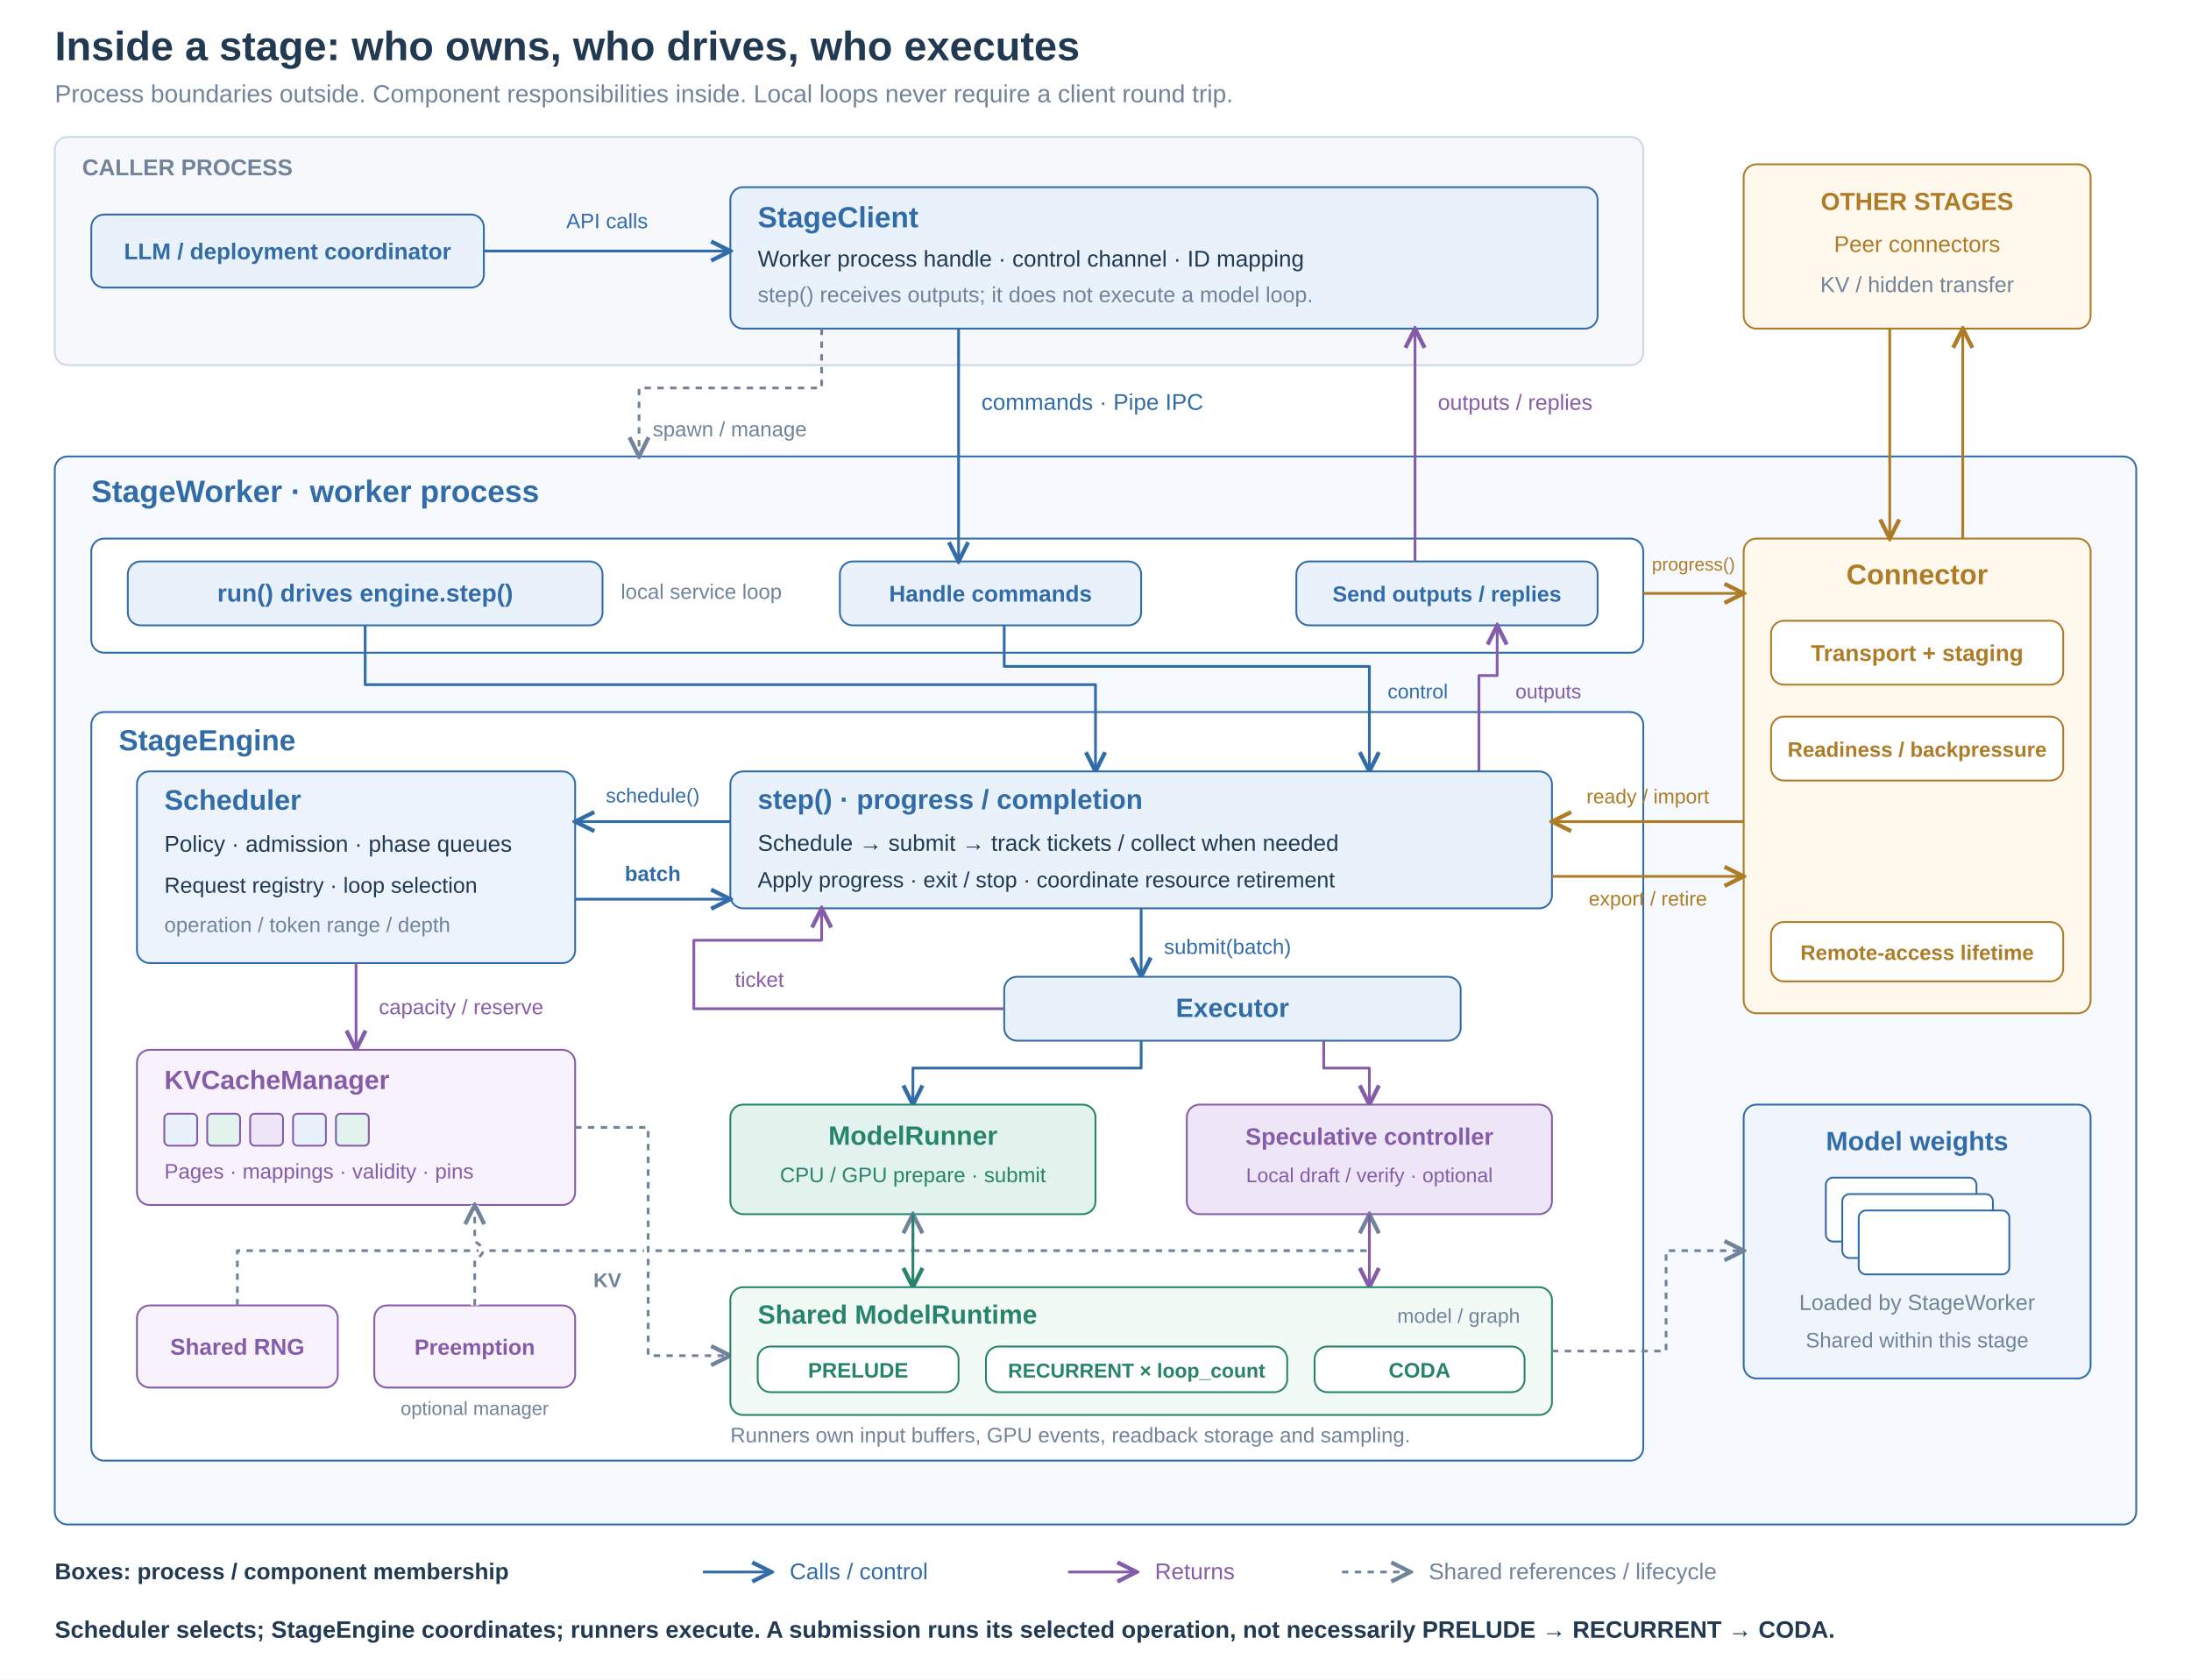
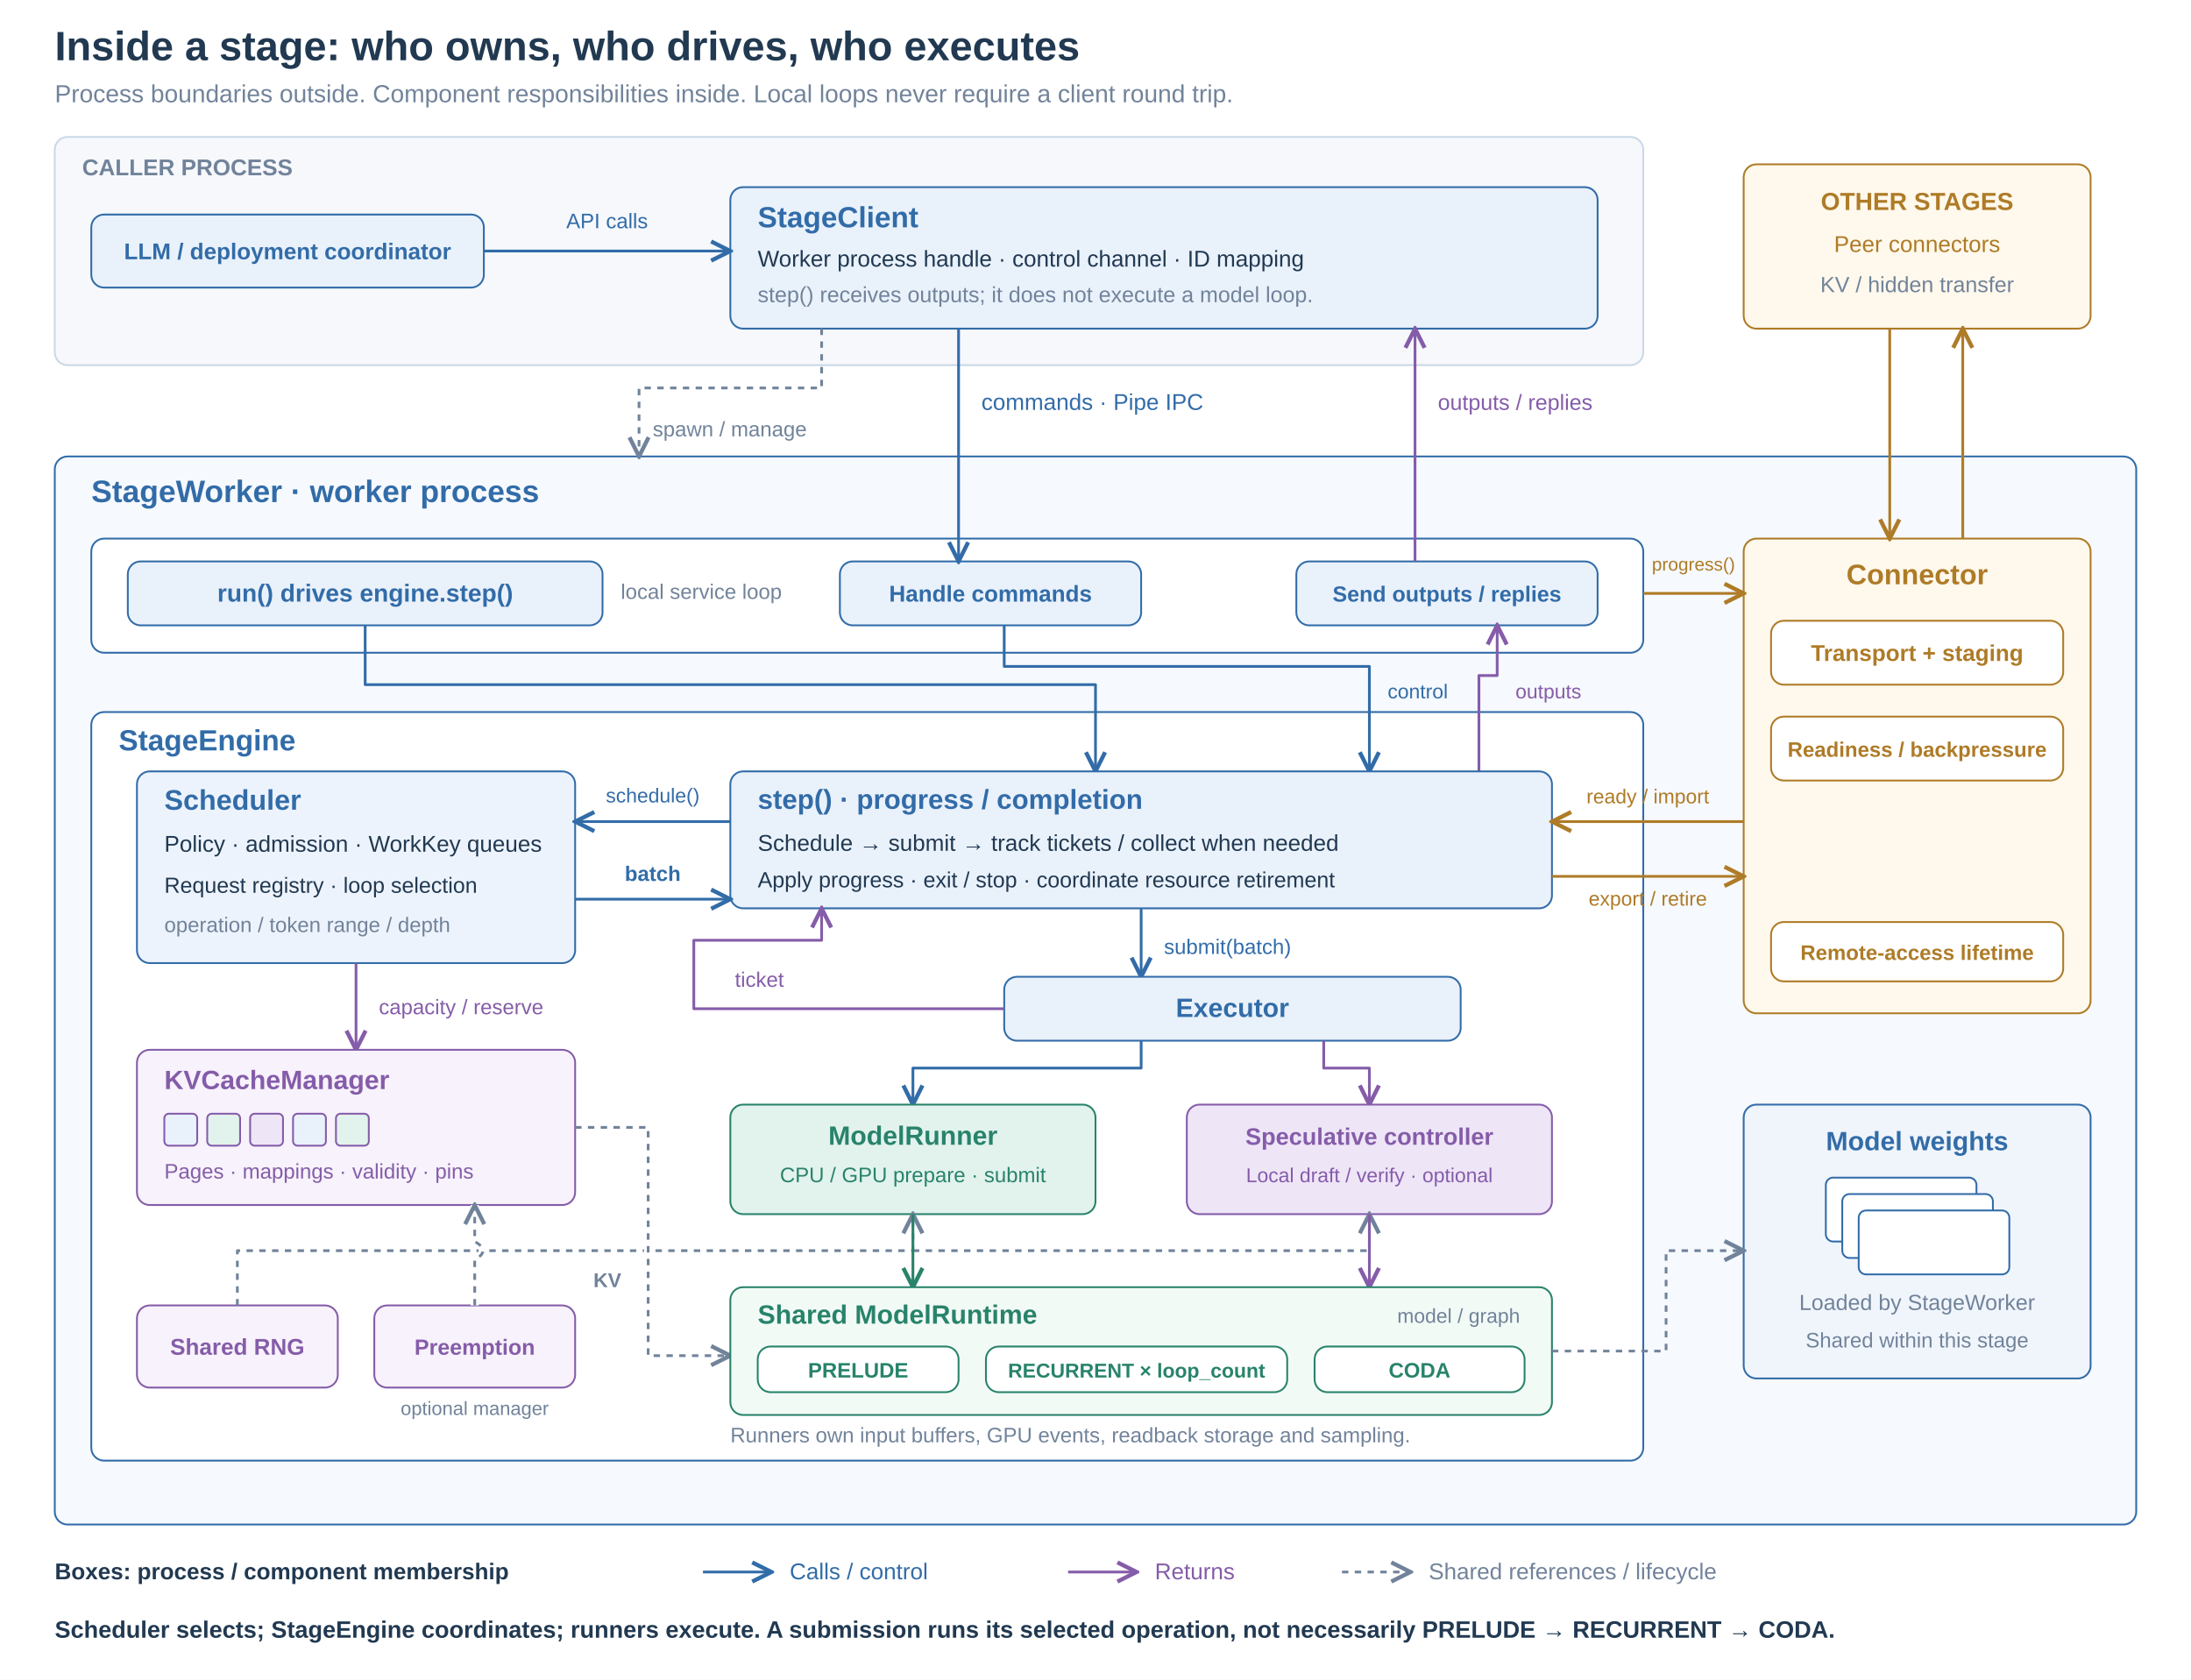
<svg xmlns="http://www.w3.org/2000/svg" width="2400" height="1840" viewBox="0 0 2400 1840" role="img" aria-labelledby="title desc">
  <defs>
    <marker id="arr" markerWidth="9" markerHeight="9" refX="8" refY="4.5" orient="auto">
      <path d="M1 1L8 4.5L1 8" fill="none" stroke="context-stroke" stroke-width="1.5" />
    </marker>
  </defs>
  <rect width="2400" height="1840" fill="white" />
  <text x="60" y="66" font-family="Arial,Helvetica,sans-serif" font-size="45" fill="#213951" font-weight="700" text-anchor="start">Inside a stage: who owns, who drives, who executes</text>
  <text x="60" y="112" font-family="Arial,Helvetica,sans-serif" font-size="27" fill="#71839a" font-weight="400" text-anchor="start">Process boundaries outside. Component responsibilities inside. Local loops never require a client round trip.</text>
  <rect x="60" y="150" width="1740" height="250" rx="14" fill="#f6f8fc" stroke="#cbd8e7" stroke-width="2" />
  <text x="90" y="192" font-family="Arial,Helvetica,sans-serif" font-size="25" fill="#71839a" font-weight="700" text-anchor="start">CALLER PROCESS</text>
  <rect x="100" y="235" width="430" height="80" rx="14" fill="#e9f1fb" stroke="#326ca8" stroke-width="2" />
  <text x="315.0" y="284.0" font-family="Arial,Helvetica,sans-serif" font-size="25" fill="#326ca8" font-weight="700" text-anchor="middle">LLM / deployment coordinator</text>
  <rect x="800" y="205" width="950" height="155" rx="14" fill="#e9f1fb" stroke="#326ca8" stroke-width="2" />
  <text x="830" y="249" font-family="Arial,Helvetica,sans-serif" font-size="32" fill="#326ca8" font-weight="700" text-anchor="start">StageClient</text>
  <text x="830" y="292" font-family="Arial,Helvetica,sans-serif" font-size="25" fill="#213951" font-weight="400" text-anchor="start">Worker process handle · control channel · ID mapping</text>
  <text x="830" y="331" font-family="Arial,Helvetica,sans-serif" font-size="24" fill="#71839a" font-weight="400" text-anchor="start">step() receives outputs; it does not execute a model loop.</text>
  <path d="M530 275H800" fill="none" stroke="#326ca8" stroke-width="3" stroke-linejoin="round" marker-end="url(#arr)" />
  <text x="665" y="250" font-family="Arial,Helvetica,sans-serif" font-size="23" fill="#326ca8" font-weight="400" text-anchor="middle">API calls</text>
  <rect x="1910" y="180" width="380" height="180" rx="14" fill="#fff8ec" stroke="#ae7b27" stroke-width="2" />
  <text x="2100" y="230" font-family="Arial,Helvetica,sans-serif" font-size="27" fill="#ae7b27" font-weight="700" text-anchor="middle">OTHER STAGES</text>
  <text x="2100" y="276" font-family="Arial,Helvetica,sans-serif" font-size="25" fill="#ae7b27" font-weight="400" text-anchor="middle">Peer connectors</text>
  <text x="2100" y="320" font-family="Arial,Helvetica,sans-serif" font-size="24" fill="#71839a" font-weight="400" text-anchor="middle">KV / hidden transfer</text>
  <rect x="60" y="500" width="2280" height="1170" rx="14" fill="#f6f9fd" stroke="#326ca8" stroke-width="2" />
  <text x="100" y="550" font-family="Arial,Helvetica,sans-serif" font-size="34" fill="#326ca8" font-weight="700" text-anchor="start">StageWorker · worker process</text>
  <rect x="100" y="590" width="1700" height="125" rx="14" fill="#fff" stroke="#326ca8" stroke-width="2" />
  <rect x="140" y="615" width="520" height="70" rx="14" fill="#e9f1fb" stroke="#326ca8" stroke-width="2" />
  <text x="400.0" y="659.0" font-family="Arial,Helvetica,sans-serif" font-size="27" fill="#326ca8" font-weight="700" text-anchor="middle">run() drives engine.step()</text>
  <rect x="920" y="615" width="330" height="70" rx="14" fill="#e9f1fb" stroke="#326ca8" stroke-width="2" />
  <text x="1085.0" y="659.0" font-family="Arial,Helvetica,sans-serif" font-size="25" fill="#326ca8" font-weight="700" text-anchor="middle">Handle commands</text>
  <rect x="1420" y="615" width="330" height="70" rx="14" fill="#e9f1fb" stroke="#326ca8" stroke-width="2" />
  <text x="1585.0" y="659.0" font-family="Arial,Helvetica,sans-serif" font-size="24" fill="#326ca8" font-weight="700" text-anchor="middle">Send outputs / replies</text>
  <text x="680" y="656" font-family="Arial,Helvetica,sans-serif" font-size="23" fill="#71839a" font-weight="400" text-anchor="start">local service loop</text>
  <path d="M1050 360V615" fill="none" stroke="#326ca8" stroke-width="3" stroke-linejoin="round" marker-end="url(#arr)" />
  <text x="1075" y="449" font-family="Arial,Helvetica,sans-serif" font-size="25" fill="#326ca8" font-weight="400" text-anchor="start">commands · Pipe IPC</text>
  <path d="M1550 615V360" fill="none" stroke="#855ca9" stroke-width="3" stroke-linejoin="round" marker-end="url(#arr)" />
  <text x="1575" y="449" font-family="Arial,Helvetica,sans-serif" font-size="24" fill="#855ca9" font-weight="400" text-anchor="start">outputs / replies</text>
  <path d="M900 360V425H700V500" fill="none" stroke="#71839a" stroke-width="3" stroke-linejoin="round" stroke-dasharray="7 7" marker-end="url(#arr)" />
  <text x="715" y="478" font-family="Arial,Helvetica,sans-serif" font-size="23" fill="#71839a" font-weight="400" text-anchor="start">spawn / manage</text>
  <rect x="1910" y="590" width="380" height="520" rx="14" fill="#fff8ec" stroke="#ae7b27" stroke-width="2" />
  <text x="2100" y="640" font-family="Arial,Helvetica,sans-serif" font-size="31" fill="#ae7b27" font-weight="700" text-anchor="middle">Connector</text>
  <rect x="1940" y="680" width="320" height="70" rx="14" fill="#fff" stroke="#ae7b27" stroke-width="2" />
  <text x="2100.0" y="724.0" font-family="Arial,Helvetica,sans-serif" font-size="25" fill="#ae7b27" font-weight="700" text-anchor="middle">Transport + staging</text>
  <rect x="1940" y="785" width="320" height="70" rx="14" fill="#fff" stroke="#ae7b27" stroke-width="2" />
  <text x="2100.0" y="829.0" font-family="Arial,Helvetica,sans-serif" font-size="23" fill="#ae7b27" font-weight="700" text-anchor="middle">Readiness / backpressure</text>
  <rect x="1940" y="1010" width="320" height="65" rx="14" fill="#fff" stroke="#ae7b27" stroke-width="2" />
  <text x="2100.0" y="1051.5" font-family="Arial,Helvetica,sans-serif" font-size="23" fill="#ae7b27" font-weight="700" text-anchor="middle">Remote-access lifetime</text>
  <path d="M2070 360V590" fill="none" stroke="#ae7b27" stroke-width="3" stroke-linejoin="round" marker-end="url(#arr)" />
  <path d="M2150 590V360" fill="none" stroke="#ae7b27" stroke-width="3" stroke-linejoin="round" marker-end="url(#arr)" />
  <path d="M1800 650H1910" fill="none" stroke="#ae7b27" stroke-width="3" stroke-linejoin="round" marker-end="url(#arr)" />
  <text x="1855" y="625" font-family="Arial,Helvetica,sans-serif" font-size="20" fill="#ae7b27" font-weight="400" text-anchor="middle">progress()</text>
  <rect x="100" y="780" width="1700" height="820" rx="14" fill="#fff" stroke="#326ca8" stroke-width="2" />
  <text x="130" y="822" font-family="Arial,Helvetica,sans-serif" font-size="32" fill="#326ca8" font-weight="700" text-anchor="start">StageEngine</text>
  <path d="M400 685V750H1200V845" fill="none" stroke="#326ca8" stroke-width="3" stroke-linejoin="round" marker-end="url(#arr)" />
  <path d="M1100 685V730H1500V845" fill="none" stroke="#326ca8" stroke-width="3" stroke-linejoin="round" marker-end="url(#arr)" />
  <text x="1520" y="765" font-family="Arial,Helvetica,sans-serif" font-size="22" fill="#326ca8" font-weight="400" text-anchor="start">control</text>
  <path d="M1620 845V740H1640V685" fill="none" stroke="#855ca9" stroke-width="3" stroke-linejoin="round" marker-end="url(#arr)" />
  <text x="1660" y="765" font-family="Arial,Helvetica,sans-serif" font-size="22" fill="#855ca9" font-weight="400" text-anchor="start">outputs</text>
  <rect x="800" y="845" width="900" height="150" rx="14" fill="#e9f1fb" stroke="#326ca8" stroke-width="2" />
  <text x="830" y="886" font-family="Arial,Helvetica,sans-serif" font-size="30" fill="#326ca8" font-weight="700" text-anchor="start">step() · progress / completion</text>
  <text x="830" y="932" font-family="Arial,Helvetica,sans-serif" font-size="25" fill="#213951" font-weight="400" text-anchor="start">Schedule → submit → track tickets / collect when needed</text>
  <text x="830" y="972" font-family="Arial,Helvetica,sans-serif" font-size="24" fill="#213951" font-weight="400" text-anchor="start">Apply progress · exit / stop · coordinate resource retirement</text>
  <rect x="150" y="845" width="480" height="210" rx="14" fill="#edf3fc" stroke="#326ca8" stroke-width="2" />
  <text x="180" y="887" font-family="Arial,Helvetica,sans-serif" font-size="31" fill="#326ca8" font-weight="700" text-anchor="start">Scheduler</text>
-   <text x="180" y="933" font-family="Arial,Helvetica,sans-serif" font-size="25" fill="#213951" font-weight="400" text-anchor="start">Policy · admission · phase queues</text>
+   <text x="180" y="933" font-family="Arial,Helvetica,sans-serif" font-size="25" fill="#213951" font-weight="400" text-anchor="start">Policy · admission · WorkKey queues</text>
  <text x="180" y="978" font-family="Arial,Helvetica,sans-serif" font-size="24" fill="#213951" font-weight="400" text-anchor="start">Request registry · loop selection</text>
  <text x="180" y="1021" font-family="Arial,Helvetica,sans-serif" font-size="23" fill="#71839a" font-weight="400" text-anchor="start">operation / token range / depth</text>
  <path d="M800 900H630" fill="none" stroke="#326ca8" stroke-width="3" stroke-linejoin="round" marker-end="url(#arr)" />
  <text x="715" y="879" font-family="Arial,Helvetica,sans-serif" font-size="22" fill="#326ca8" font-weight="400" text-anchor="middle">schedule()</text>
  <path d="M630 985H800" fill="none" stroke="#326ca8" stroke-width="3" stroke-linejoin="round" marker-end="url(#arr)" />
  <text x="715" y="965" font-family="Arial,Helvetica,sans-serif" font-size="23" fill="#326ca8" font-weight="700" text-anchor="middle">batch</text>
  <path d="M1250 995V1070" fill="none" stroke="#326ca8" stroke-width="3" stroke-linejoin="round" marker-end="url(#arr)" />
  <text x="1275" y="1045" font-family="Arial,Helvetica,sans-serif" font-size="23" fill="#326ca8" font-weight="400" text-anchor="start">submit(batch)</text>
  <rect x="1100" y="1070" width="500" height="70" rx="14" fill="#e9f1fb" stroke="#326ca8" stroke-width="2" />
  <text x="1350.0" y="1114.0" font-family="Arial,Helvetica,sans-serif" font-size="29" fill="#326ca8" font-weight="700" text-anchor="middle">Executor</text>
  <path d="M1100 1105H760V1030H900V995" fill="none" stroke="#855ca9" stroke-width="3" stroke-linejoin="round" marker-end="url(#arr)" />
  <text x="805" y="1081" font-family="Arial,Helvetica,sans-serif" font-size="23" fill="#855ca9" font-weight="400" text-anchor="start">ticket</text>
  <path d="M1910 900H1700" fill="none" stroke="#ae7b27" stroke-width="3" stroke-linejoin="round" marker-end="url(#arr)" />
  <text x="1805" y="880" font-family="Arial,Helvetica,sans-serif" font-size="22" fill="#ae7b27" font-weight="400" text-anchor="middle">ready / import</text>
  <path d="M1700 960H1910" fill="none" stroke="#ae7b27" stroke-width="3" stroke-linejoin="round" marker-end="url(#arr)" />
  <text x="1805" y="992" font-family="Arial,Helvetica,sans-serif" font-size="22" fill="#ae7b27" font-weight="400" text-anchor="middle">export / retire</text>
  <path d="M1250 1140V1170H1000V1210" fill="none" stroke="#326ca8" stroke-width="3" stroke-linejoin="round" marker-end="url(#arr)" />
  <path d="M1450 1140V1170H1500V1210" fill="none" stroke="#855ca9" stroke-width="3" stroke-linejoin="round" marker-end="url(#arr)" />
  <rect x="800" y="1210" width="400" height="120" rx="14" fill="#e2f2ed" stroke="#28836b" stroke-width="2" />
  <text x="1000" y="1254" font-family="Arial,Helvetica,sans-serif" font-size="29" fill="#28836b" font-weight="700" text-anchor="middle">ModelRunner</text>
  <text x="1000" y="1295" font-family="Arial,Helvetica,sans-serif" font-size="23" fill="#28836b" font-weight="400" text-anchor="middle">CPU / GPU prepare · submit</text>
  <rect x="1300" y="1210" width="400" height="120" rx="14" fill="#eee5f7" stroke="#855ca9" stroke-width="2" />
  <text x="1500" y="1254" font-family="Arial,Helvetica,sans-serif" font-size="26" fill="#855ca9" font-weight="700" text-anchor="middle">Speculative controller</text>
  <text x="1500" y="1295" font-family="Arial,Helvetica,sans-serif" font-size="22" fill="#855ca9" font-weight="400" text-anchor="middle">Local draft / verify · optional</text>
  <path d="M390 1055V1150" fill="none" stroke="#855ca9" stroke-width="3" stroke-linejoin="round" marker-end="url(#arr)" />
  <text x="415" y="1111" font-family="Arial,Helvetica,sans-serif" font-size="23" fill="#855ca9" font-weight="400" text-anchor="start">capacity / reserve</text>
  <rect x="150" y="1150" width="480" height="170" rx="14" fill="#f7f2fb" stroke="#855ca9" stroke-width="2" />
  <text x="180" y="1193" font-family="Arial,Helvetica,sans-serif" font-size="29" fill="#855ca9" font-weight="700" text-anchor="start">KVCacheManager</text>
  <rect x="180" y="1220" width="36" height="35" rx="5" fill="#e9f1fb" stroke="#855ca9" stroke-width="2" />
  <rect x="227" y="1220" width="36" height="35" rx="5" fill="#e2f2ed" stroke="#855ca9" stroke-width="2" />
  <rect x="274" y="1220" width="36" height="35" rx="5" fill="#eee5f7" stroke="#855ca9" stroke-width="2" />
  <rect x="321" y="1220" width="36" height="35" rx="5" fill="#e9f1fb" stroke="#855ca9" stroke-width="2" />
  <rect x="368" y="1220" width="36" height="35" rx="5" fill="#e2f2ed" stroke="#855ca9" stroke-width="2" />
  <text x="180" y="1291" font-family="Arial,Helvetica,sans-serif" font-size="23" fill="#855ca9" font-weight="400" text-anchor="start">Pages · mappings · validity · pins</text>
  <rect x="150" y="1430" width="220" height="90" rx="14" fill="#f7f2fb" stroke="#855ca9" stroke-width="2" />
  <text x="260.0" y="1484.0" font-family="Arial,Helvetica,sans-serif" font-size="25" fill="#855ca9" font-weight="700" text-anchor="middle">Shared RNG</text>
  <rect x="410" y="1430" width="220" height="90" rx="14" fill="#f7f2fb" stroke="#855ca9" stroke-width="2" />
  <text x="520.0" y="1484.0" font-family="Arial,Helvetica,sans-serif" font-size="24" fill="#855ca9" font-weight="700" text-anchor="middle">Preemption</text>
  <text x="520" y="1550" font-family="Arial,Helvetica,sans-serif" font-size="21" fill="#71839a" font-weight="400" text-anchor="middle">optional manager</text>
  <path d="M260 1430V1370H1000V1330" fill="none" stroke="#71839a" stroke-width="3" stroke-linejoin="round" stroke-dasharray="7 7" marker-end="url(#arr)" />
  <path d="M1000 1370H1500V1330" fill="none" stroke="#71839a" stroke-width="3" stroke-linejoin="round" stroke-dasharray="7 7" marker-end="url(#arr)" />
  <path d="M520 1430V1380Q538 1370 520 1360V1320" fill="none" stroke="white" stroke-width="9" />
  <path d="M520 1430V1380Q538 1370 520 1360V1320" fill="none" stroke="#71839a" stroke-width="3" stroke-linejoin="round" stroke-dasharray="7 7" marker-end="url(#arr)" />
  <path d="M710 1235V1485" stroke="white" stroke-width="9" fill="none" />
  <path d="M630 1235H710V1485H800" fill="none" stroke="#71839a" stroke-width="3" stroke-linejoin="round" stroke-dasharray="7 7" marker-end="url(#arr)" />
  <text x="650" y="1410" font-family="Arial,Helvetica,sans-serif" font-size="22" fill="#71839a" font-weight="700" text-anchor="start">KV</text>
  <path d="M1000 1330V1410" fill="none" stroke="#28836b" stroke-width="3" stroke-linejoin="round" marker-end="url(#arr)" />
  <path d="M1500 1330V1410" fill="none" stroke="#855ca9" stroke-width="3" stroke-linejoin="round" marker-end="url(#arr)" />
  <rect x="800" y="1410" width="900" height="140" rx="14" fill="#f2faf6" stroke="#28836b" stroke-width="2" />
  <text x="830" y="1450" font-family="Arial,Helvetica,sans-serif" font-size="29" fill="#28836b" font-weight="700" text-anchor="start">Shared ModelRuntime</text>
  <text x="1665" y="1449" font-family="Arial,Helvetica,sans-serif" font-size="22" fill="#71839a" font-weight="400" text-anchor="end">model / graph</text>
  <rect x="830" y="1475" width="220" height="50" rx="14" fill="#fff" stroke="#28836b" stroke-width="2" />
  <text x="940.0" y="1509.0" font-family="Arial,Helvetica,sans-serif" font-size="23" fill="#28836b" font-weight="700" text-anchor="middle">PRELUDE</text>
  <rect x="1080" y="1475" width="330" height="50" rx="14" fill="#fff" stroke="#28836b" stroke-width="2" />
  <text x="1245.0" y="1509.0" font-family="Arial,Helvetica,sans-serif" font-size="22" fill="#28836b" font-weight="700" text-anchor="middle">RECURRENT × loop_count</text>
  <rect x="1440" y="1475" width="230" height="50" rx="14" fill="#fff" stroke="#28836b" stroke-width="2" />
  <text x="1555.0" y="1509.0" font-family="Arial,Helvetica,sans-serif" font-size="23" fill="#28836b" font-weight="700" text-anchor="middle">CODA</text>
  <text x="800" y="1580" font-family="Arial,Helvetica,sans-serif" font-size="23" fill="#71839a" font-weight="400" text-anchor="start">Runners own input buffers, GPU events, readback storage and sampling.</text>
  <rect x="1910" y="1210" width="380" height="300" rx="14" fill="#f0f5fc" stroke="#326ca8" stroke-width="2" />
  <text x="2100" y="1260" font-family="Arial,Helvetica,sans-serif" font-size="29" fill="#326ca8" font-weight="700" text-anchor="middle">Model weights</text>
  <rect x="2000" y="1290" width="165" height="70" rx="8" fill="#fff" stroke="#326ca8" stroke-width="2" />
  <rect x="2018" y="1308" width="165" height="70" rx="8" fill="#fff" stroke="#326ca8" stroke-width="2" />
  <rect x="2036" y="1326" width="165" height="70" rx="8" fill="#fff" stroke="#326ca8" stroke-width="2" />
  <text x="2100" y="1435" font-family="Arial,Helvetica,sans-serif" font-size="24" fill="#71839a" font-weight="400" text-anchor="middle">Loaded by StageWorker</text>
  <text x="2100" y="1476" font-family="Arial,Helvetica,sans-serif" font-size="23" fill="#71839a" font-weight="400" text-anchor="middle">Shared within this stage</text>
  <path d="M1700 1480H1825V1370H1910" fill="none" stroke="#71839a" stroke-width="3" stroke-linejoin="round" stroke-dasharray="7 7" marker-end="url(#arr)" />
  <text x="60" y="1730" font-family="Arial,Helvetica,sans-serif" font-size="25" fill="#213951" font-weight="700" text-anchor="start">Boxes: process / component membership</text>
  <path d="M770 1722H845" fill="none" stroke="#326ca8" stroke-width="3" stroke-linejoin="round" marker-end="url(#arr)" />
  <text x="865" y="1730" font-family="Arial,Helvetica,sans-serif" font-size="25" fill="#326ca8" font-weight="400" text-anchor="start">Calls / control</text>
  <path d="M1170 1722H1245" fill="none" stroke="#855ca9" stroke-width="3" stroke-linejoin="round" marker-end="url(#arr)" />
  <text x="1265" y="1730" font-family="Arial,Helvetica,sans-serif" font-size="25" fill="#855ca9" font-weight="400" text-anchor="start">Returns</text>
  <path d="M1470 1722H1545" fill="none" stroke="#71839a" stroke-width="3" stroke-linejoin="round" stroke-dasharray="7 7" marker-end="url(#arr)" />
  <text x="1565" y="1730" font-family="Arial,Helvetica,sans-serif" font-size="25" fill="#71839a" font-weight="400" text-anchor="start">Shared references / lifecycle</text>
  <text x="60" y="1794" font-family="Arial,Helvetica,sans-serif" font-size="26" fill="#213951" font-weight="700" text-anchor="start">Scheduler selects; StageEngine coordinates; runners execute. A submission runs its selected operation, not necessarily PRELUDE → RECURRENT → CODA.</text>
</svg>
